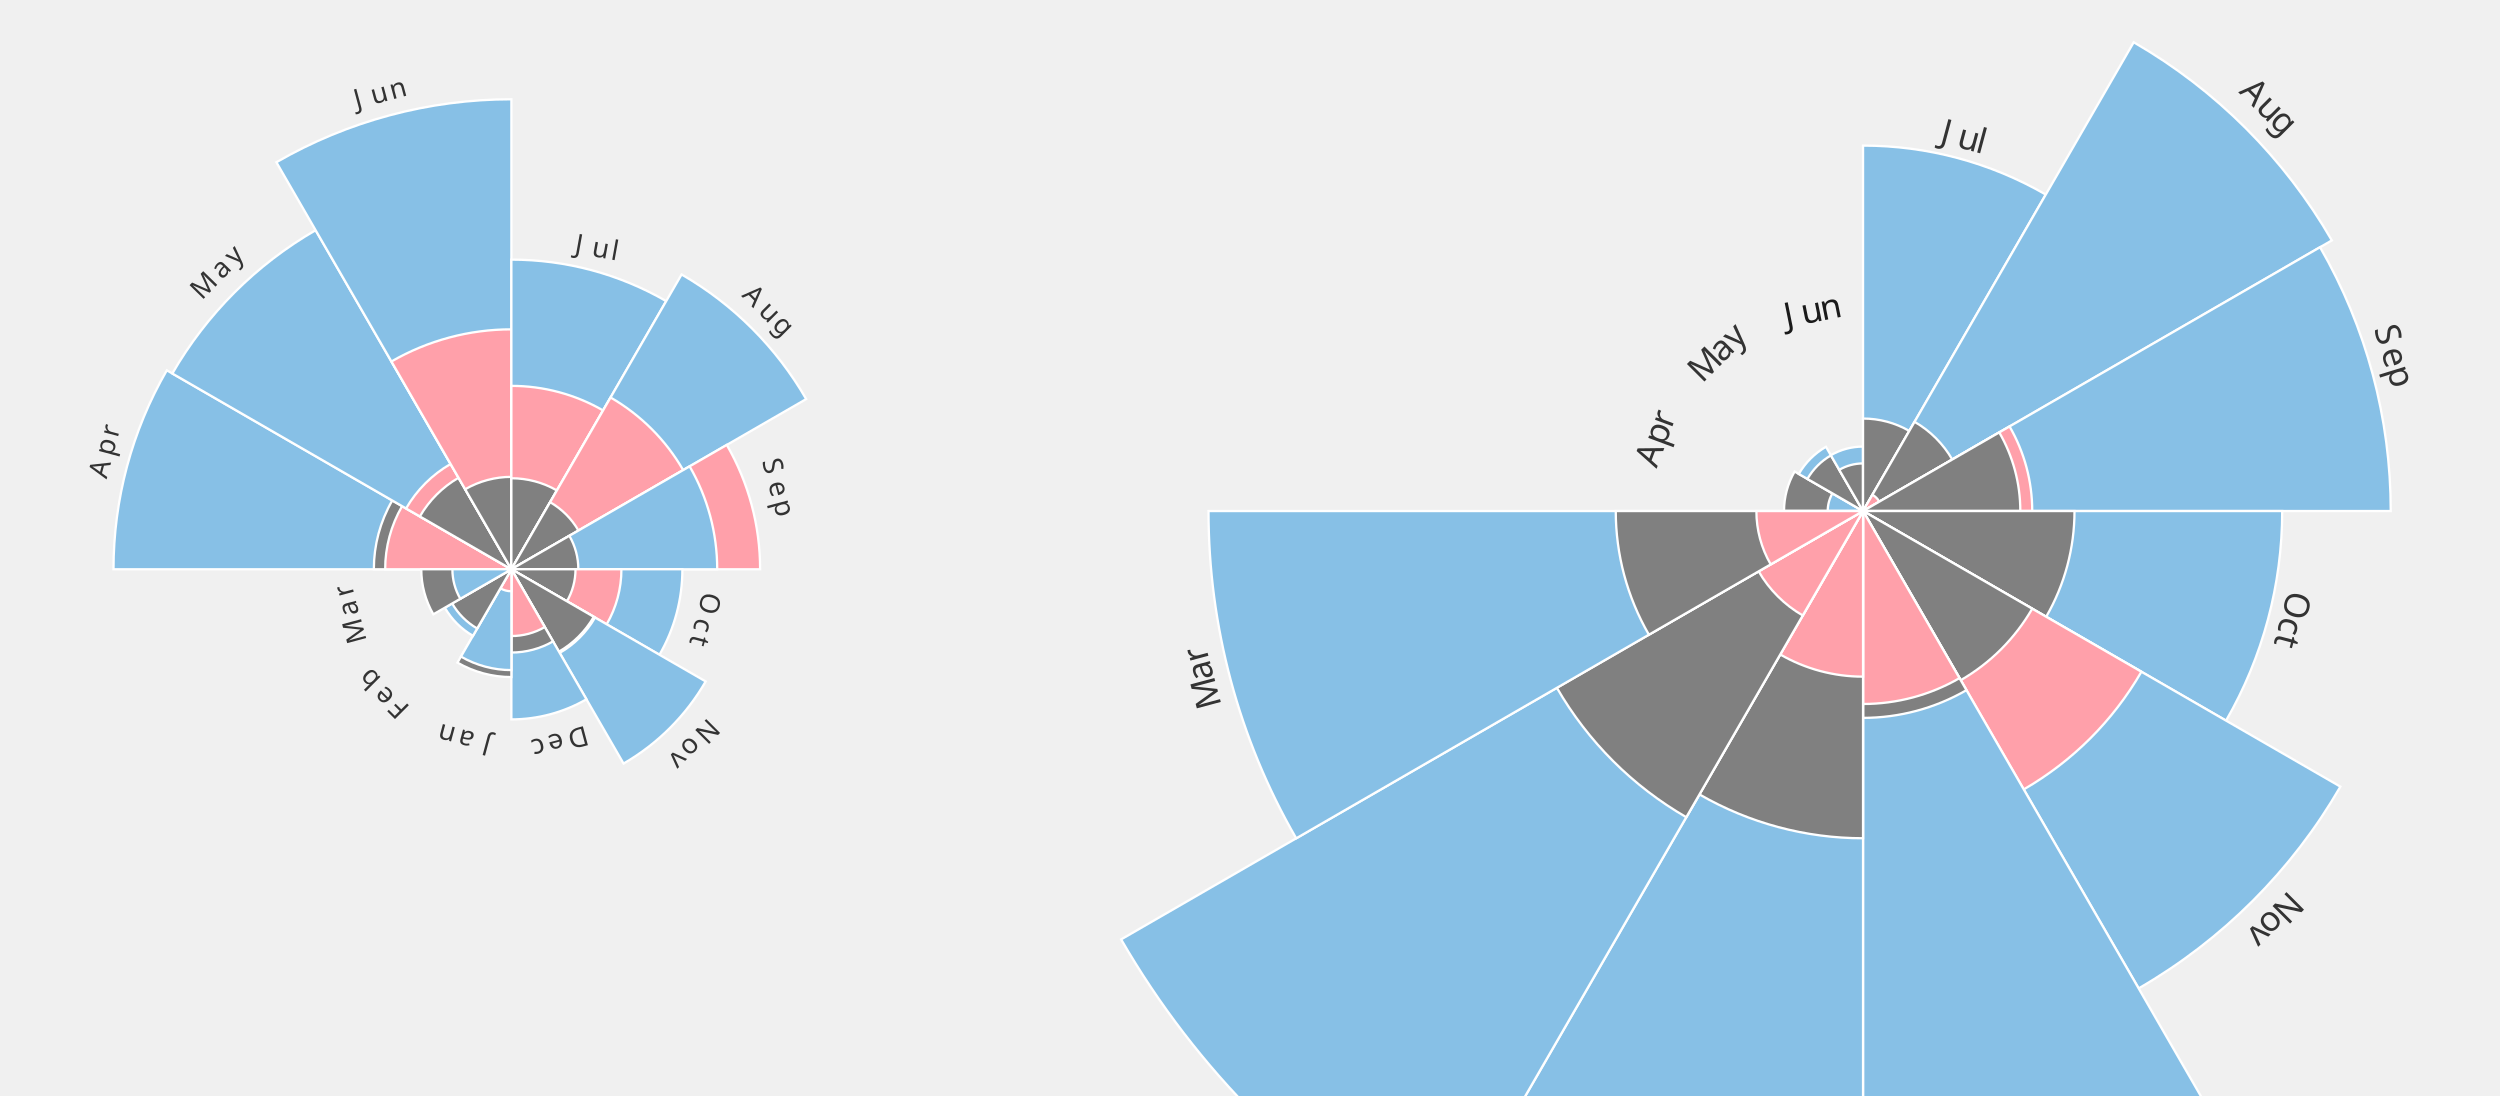
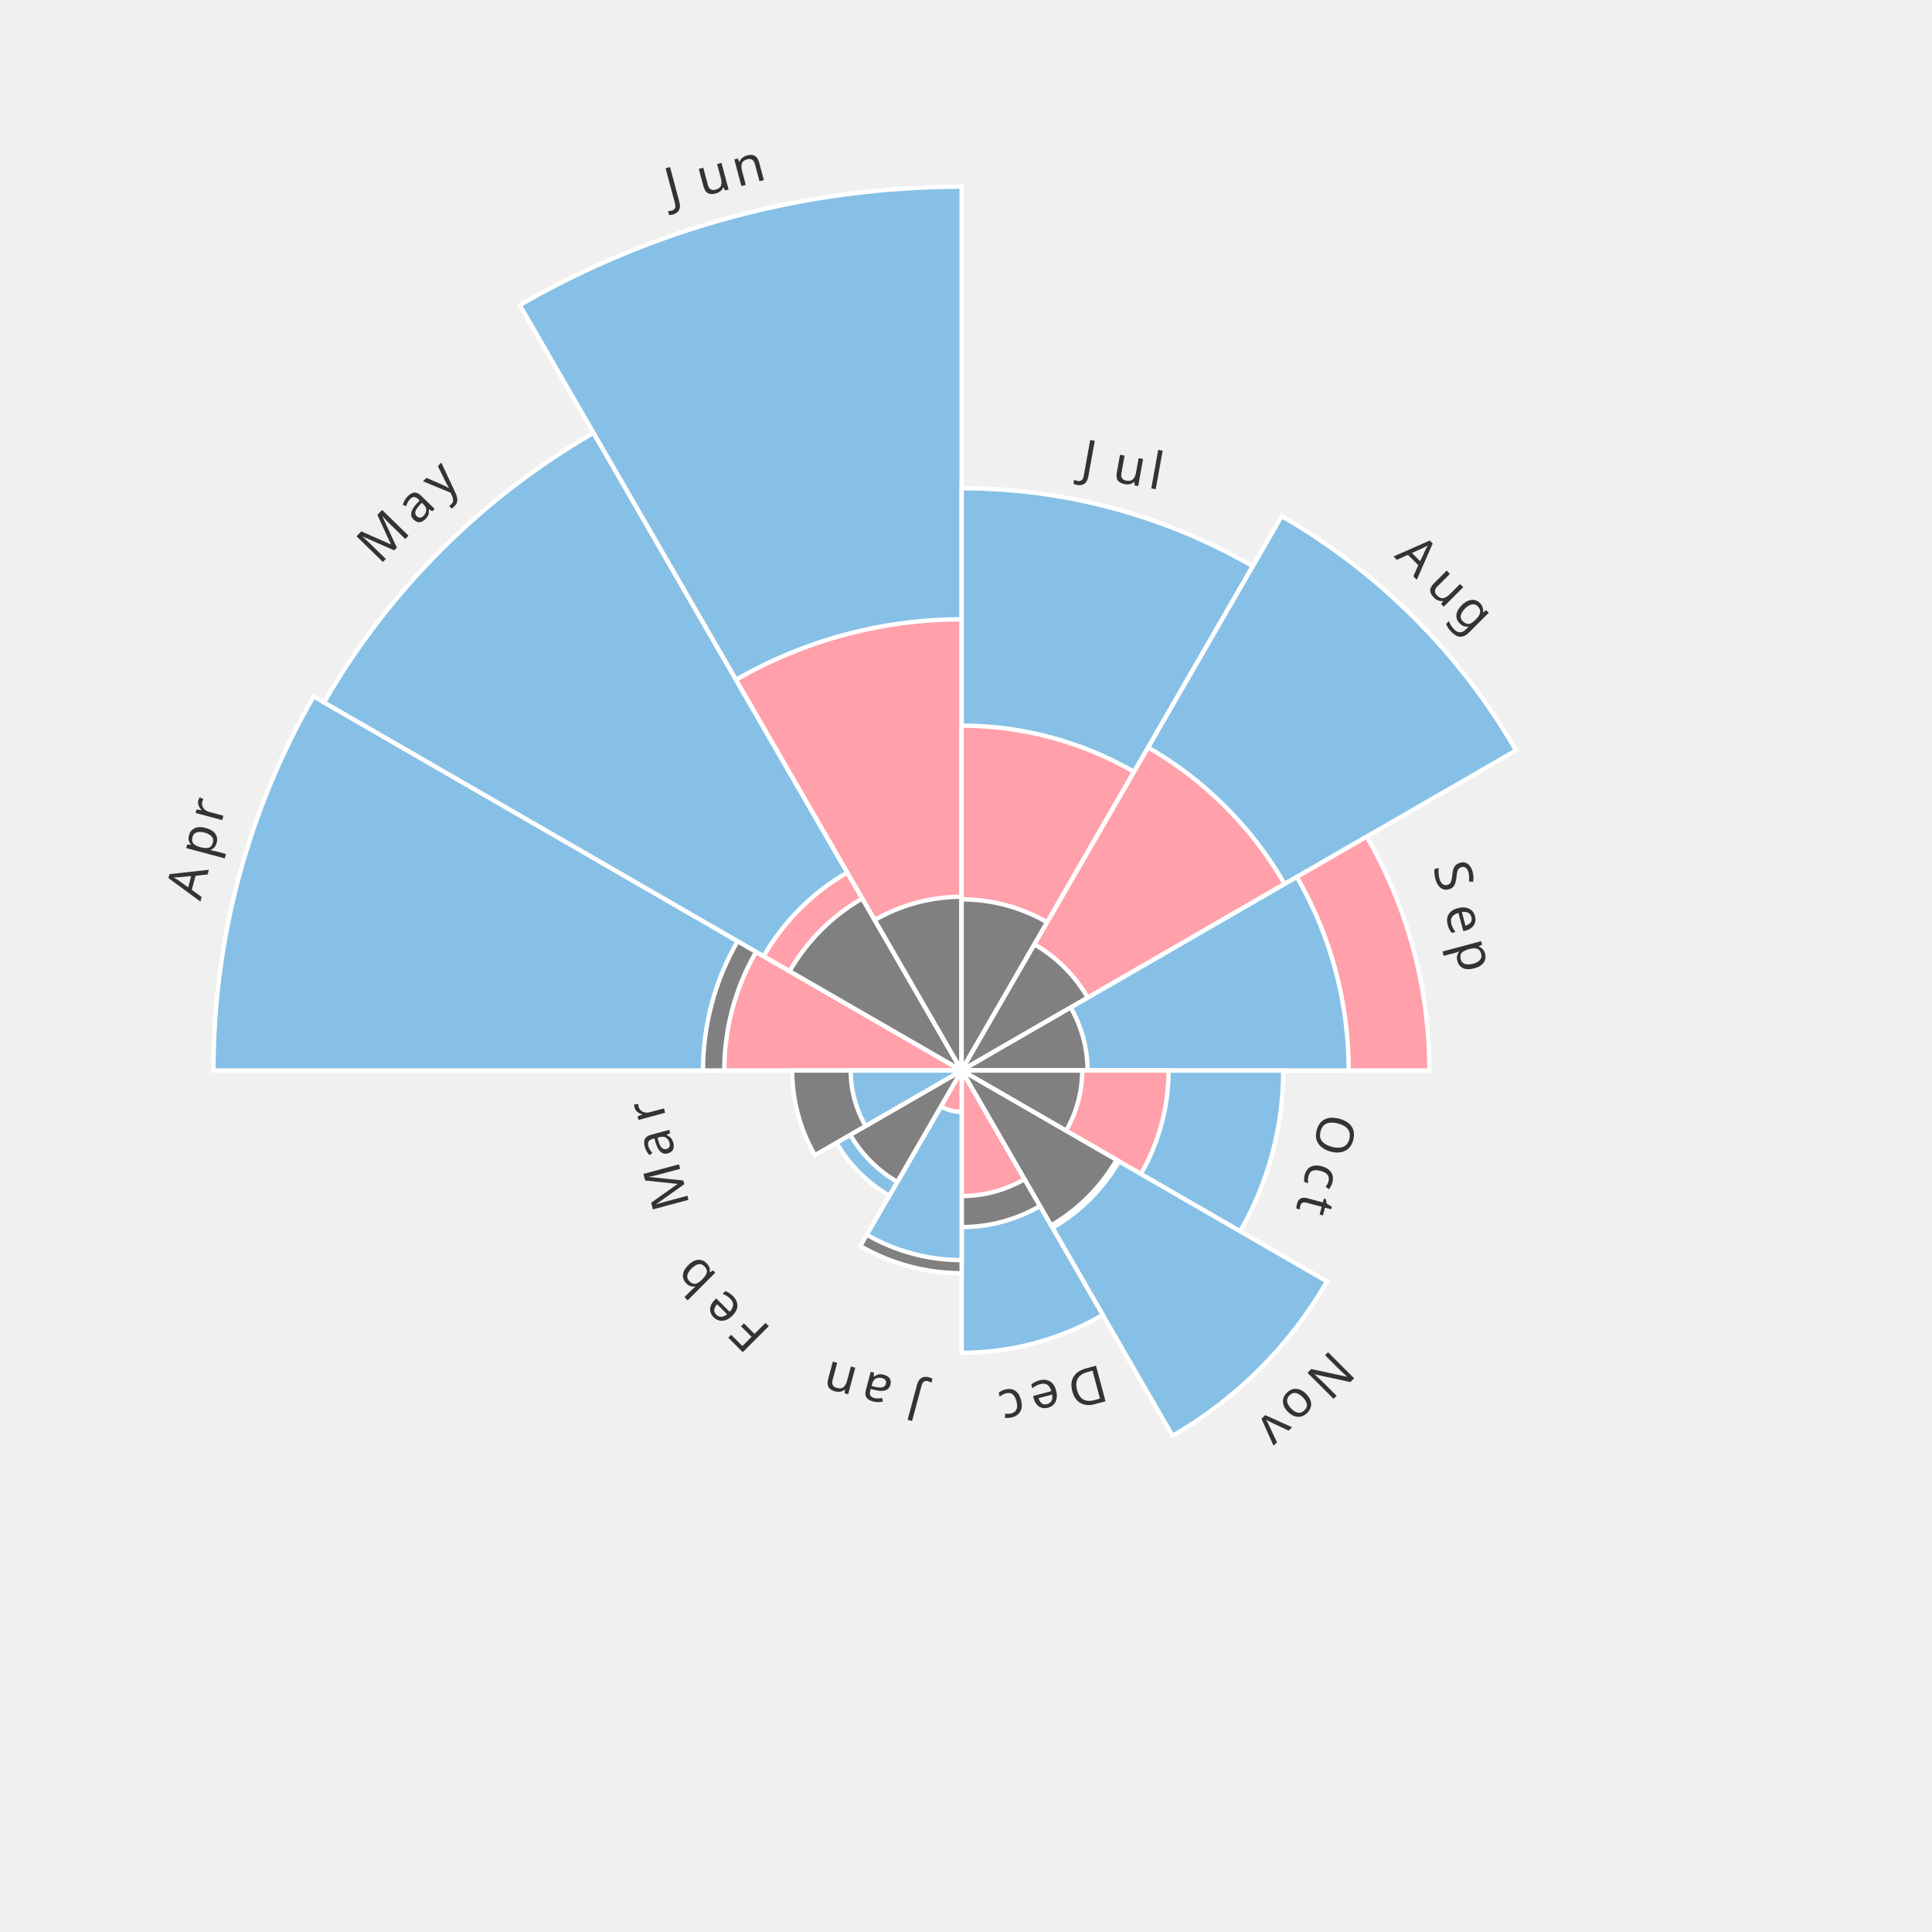
- <svg xmlns="http://www.w3.org/2000/svg" version="1.1" x="0px" y="0px" width="730px" height="320px" viewBox="0 0 730 320" enable-background="new 0 0 730 320" xml:space="preserve">
-   <g id="Layer_1">
- </g>
+ <svg xmlns="http://www.w3.org/2000/svg" version="1.1" x="0px" y="0px" width="300px" height="300px" xml:space="preserve">
  <g id="Layer_2">
    <path fill-rule="evenodd" clip-rule="evenodd" fill="#87C0E6" d="M33.142,166.227c0-20.395,5.368-40.429,15.565-58.091   l100.616,58.091H33.142z" />
    <path fill="none" stroke="#FFFFFF" stroke-width="0.674" d="M33.142,166.227c0-20.395,5.368-40.429,15.565-58.091l100.616,58.091   H33.142z" />
    <path fill-rule="evenodd" clip-rule="evenodd" fill="#808080" d="M109.161,166.227c0-7.051,1.856-13.976,5.381-20.082   l34.781,20.082H109.161z" />
    <path fill="none" stroke="#FFFFFF" stroke-width="0.674" d="M109.161,166.227c0-7.05,1.856-13.976,5.381-20.082l34.781,20.082   H109.161z" />
    <path fill-rule="evenodd" clip-rule="evenodd" fill="#FFA0AA" d="M112.468,166.227c0-6.471,1.702-12.826,4.938-18.428   l31.917,18.428H112.468z" />
    <path fill="none" stroke="#FFFFFF" stroke-width="0.674" d="M112.468,166.227c0-6.471,1.702-12.826,4.938-18.428l31.917,18.428   H112.468z" />
    <text transform="matrix(0.2588 -0.9659 0.9659 0.2588 31.1191 139.9932)" fill="#333333" font-family="'Helvetica-Light'" font-size="8">A</text>
    <text transform="matrix(0.2588 -0.9659 0.9659 0.2588 32.8701 133.4585)" fill="#333333" font-family="'Helvetica-Light'" font-size="8">p</text>
    <text transform="matrix(0.2588 -0.9659 0.9659 0.2588 34.3301 128.0107)" fill="#333333" font-family="'Helvetica-Light'" font-size="8">r</text>
    <path fill-rule="evenodd" clip-rule="evenodd" fill="#87C0E6" d="M50.316,109.064C60.35,91.685,74.781,77.253,92.161,67.218   l57.162,99.008L50.316,109.064z" />
    <path fill="none" stroke="#FFFFFF" stroke-width="0.674" d="M50.316,109.064C60.35,91.685,74.781,77.253,92.161,67.218   l57.162,99.008L50.316,109.064z" />
    <path fill-rule="evenodd" clip-rule="evenodd" fill="#FFA0AA" d="M118.574,148.473c3.117-5.397,7.598-9.88,12.996-12.996   l17.753,30.75L118.574,148.473z" />
    <path fill="none" stroke="#FFFFFF" stroke-width="0.674" d="M118.574,148.473c3.117-5.397,7.598-9.88,12.996-12.996l17.753,30.75   L118.574,148.473z" />
    <path fill-rule="evenodd" clip-rule="evenodd" fill="#808080" d="M122.603,150.799c2.708-4.69,6.603-8.585,11.293-11.292   l15.427,26.72L122.603,150.799z" />
    <path fill="none" stroke="#FFFFFF" stroke-width="0.674" d="M122.603,150.8c2.708-4.691,6.603-8.586,11.293-11.293l15.427,26.72   L122.603,150.8z" />
    <text transform="matrix(0.6982 -0.7159 0.7159 0.6982 58.9067 87.8223)" fill="#333333" font-family="'Helvetica-Light'" font-size="8">M</text>
    <text transform="matrix(0.6982 -0.7159 0.7159 0.6982 64.8057 81.7744)" fill="#333333" font-family="'Helvetica-Light'" font-size="8">a</text>
    <text transform="matrix(0.6982 -0.7159 0.7159 0.6982 68.7441 77.7363)" fill="#333333" font-family="'Helvetica-Light'" font-size="8">y</text>
    <path fill-rule="evenodd" clip-rule="evenodd" fill="#87C0E6" d="M80.704,47.375c20.863-12.045,44.529-18.386,68.62-18.386v137.238   L80.704,47.375z" />
    <path fill="none" stroke="#FFFFFF" stroke-width="0.674" d="M80.704,47.375c20.863-12.044,44.529-18.386,68.62-18.386v137.238   L80.704,47.375z" />
    <path fill-rule="evenodd" clip-rule="evenodd" fill="#FFA0AA" d="M114.294,105.553c10.65-6.148,22.731-9.385,35.029-9.385v70.059   L114.294,105.553z" />
    <path fill="none" stroke="#FFFFFF" stroke-width="0.674" d="M114.294,105.554c10.65-6.149,22.731-9.386,35.029-9.386v70.059   L114.294,105.554z" />
    <path fill-rule="evenodd" clip-rule="evenodd" fill="#808080" d="M135.833,142.859c4.102-2.368,8.754-3.614,13.491-3.614v26.981   L135.833,142.859z" />
    <path fill="none" stroke="#FFFFFF" stroke-width="0.674" d="M135.833,142.859c4.102-2.368,8.754-3.614,13.491-3.614v26.981   L135.833,142.859z" />
    <text transform="matrix(0.9659 -0.2588 0.2588 0.9659 104.1187 31.8418)" fill="#333333" font-family="'Helvetica-Light'" font-size="8">J</text>
    <text transform="matrix(0.9659 -0.2588 0.2588 0.9659 109.0161 30.5298)" fill="#333333" font-family="'Helvetica-Light'" font-size="8">u</text>
    <text transform="matrix(0.9659 -0.2588 0.2588 0.9659 114.4639 29.0703)" fill="#333333" font-family="'Helvetica-Light'" font-size="8">n</text>
    <path fill-rule="evenodd" clip-rule="evenodd" fill="#87C0E6" d="M149.323,75.811c15.871,0,31.463,4.178,45.208,12.113   l-45.208,78.303V75.811z" />
    <path fill="none" stroke="#FFFFFF" stroke-width="0.674" d="M149.323,75.811c15.871,0,31.463,4.178,45.208,12.113l-45.208,78.303   V75.811z" />
    <path fill-rule="evenodd" clip-rule="evenodd" fill="#FFA0AA" d="M149.323,112.675c9.4,0,18.634,2.475,26.775,7.174l-26.775,46.377   V112.675z" />
    <path fill="none" stroke="#FFFFFF" stroke-width="0.674" d="M149.323,112.675c9.4,0,18.634,2.475,26.775,7.174l-26.775,46.377   V112.675z" />
    <path fill-rule="evenodd" clip-rule="evenodd" fill="#808080" d="M149.323,139.651c4.665,0,9.247,1.228,13.288,3.56l-13.288,23.015   V139.651z" />
    <path fill="none" stroke="#FFFFFF" stroke-width="0.674" d="M149.323,139.651c4.665,0,9.247,1.229,13.288,3.561l-13.288,23.015   V139.651z" />
    <text transform="matrix(0.9842 0.1773 -0.1773 0.9842 167.5498 73.8213)" fill="#333333" font-family="'Helvetica-Light'" font-size="8">J</text>
    <text transform="matrix(0.9842 0.1773 -0.1773 0.9842 172.54 74.7207)" fill="#333333" font-family="'Helvetica-Light'" font-size="8">u</text>
    <text transform="matrix(0.9842 0.1773 -0.1773 0.9842 178.0908 75.7207)" fill="#333333" font-family="'Helvetica-Light'" font-size="8">l</text>
    <path fill-rule="evenodd" clip-rule="evenodd" fill="#87C0E6" d="M199.023,80.142c15.11,8.725,27.66,21.273,36.384,36.384   l-86.084,49.701L199.023,80.142z" />
    <path fill="none" stroke="#FFFFFF" stroke-width="0.674" d="M199.023,80.142c15.11,8.725,27.66,21.273,36.384,36.384   l-86.084,49.701L199.023,80.142z" />
    <path fill-rule="evenodd" clip-rule="evenodd" fill="#FFA0AA" d="M178.284,116.064c8.805,5.083,16.118,12.396,21.201,21.201   l-50.162,28.961L178.284,116.064z" />
    <path fill="none" stroke="#FFFFFF" stroke-width="0.674" d="M178.284,116.064c8.805,5.083,16.118,12.396,21.201,21.201   l-50.162,28.961L178.284,116.064z" />
    <path fill-rule="evenodd" clip-rule="evenodd" fill="#808080" d="M160.631,146.641c3.438,1.985,6.292,4.84,8.277,8.278   l-19.585,11.308L160.631,146.641z" />
    <path fill="none" stroke="#FFFFFF" stroke-width="0.674" d="M160.631,146.641c3.438,1.985,6.292,4.84,8.277,8.278l-19.585,11.308   L160.631,146.641z" />
    <text transform="matrix(0.7071 0.7071 -0.7071 0.7071 216.3833 86.4087)" fill="#333333" font-family="'Helvetica-Light'" font-size="8">A</text>
    <text transform="matrix(0.7071 0.7071 -0.7071 0.7071 221.166 91.1914)" fill="#333333" font-family="'Helvetica-Light'" font-size="8">u</text>
    <text transform="matrix(0.7071 0.7071 -0.7071 0.7071 225.1543 95.1797)" fill="#333333" font-family="'Helvetica-Light'" font-size="8">g</text>
    <path fill-rule="evenodd" clip-rule="evenodd" fill="#FFA0AA" d="M212.222,129.911c6.375,11.041,9.731,23.566,9.731,36.316h-72.63   L212.222,129.911z" />
    <path fill="none" stroke="#FFFFFF" stroke-width="0.674" d="M212.222,129.911c6.375,11.042,9.731,23.566,9.731,36.316h-72.63   L212.222,129.911z" />
    <path fill-rule="evenodd" clip-rule="evenodd" fill="#87C0E6" d="M201.373,136.175c5.275,9.137,8.054,19.501,8.054,30.052h-60.104   L201.373,136.175z" />
    <path fill="none" stroke="#FFFFFF" stroke-width="0.674" d="M201.373,136.175c5.275,9.137,8.054,19.501,8.054,30.052h-60.104   L201.373,136.175z" />
    <path fill-rule="evenodd" clip-rule="evenodd" fill="#808080" d="M166.255,156.451c1.715,2.972,2.619,6.343,2.619,9.776h-19.551   L166.255,156.451z" />
    <path fill="none" stroke="#FFFFFF" stroke-width="0.674" d="M166.255,156.451c1.715,2.972,2.619,6.343,2.619,9.776h-19.551   L166.255,156.451z" />
    <text transform="matrix(0.2588 0.9659 -0.9659 0.2588 222.4619 134.6074)" fill="#333333" font-family="'Helvetica-Light'" font-size="8">S</text>
    <text transform="matrix(0.2588 0.9659 -0.9659 0.2588 224.2129 141.1436)" fill="#333333" font-family="'Helvetica-Light'" font-size="8">e</text>
    <text transform="matrix(0.2588 0.9659 -0.9659 0.2588 225.6724 146.5908)" fill="#333333" font-family="'Helvetica-Light'" font-size="8">p</text>
    <path fill-rule="evenodd" clip-rule="evenodd" fill="#87C0E6" d="M199.258,166.227c0,8.766-2.307,17.376-6.69,24.967   l-43.244-24.967H199.258z" />
    <path fill="none" stroke="#FFFFFF" stroke-width="0.674" d="M199.258,166.227c0,8.766-2.307,17.376-6.69,24.967l-43.244-24.967   H199.258z" />
    <path fill-rule="evenodd" clip-rule="evenodd" fill="#FFA0AA" d="M181.455,166.227c0,5.64-1.485,11.181-4.305,16.065   l-27.827-16.065H181.455z" />
    <path fill="none" stroke="#FFFFFF" stroke-width="0.674" d="M181.455,166.227c0,5.64-1.485,11.181-4.305,16.065l-27.827-16.065   H181.455z" />
    <path fill-rule="evenodd" clip-rule="evenodd" fill="#808080" d="M168.048,166.227c0,3.287-0.865,6.516-2.509,9.362l-16.216-9.362   H168.048z" />
    <path fill="none" stroke="#FFFFFF" stroke-width="0.674" d="M168.048,166.227c0,3.287-0.865,6.516-2.509,9.362l-16.216-9.362   H168.048z" />
    <text transform="matrix(-0.2588 0.9659 -0.9659 -0.2588 205.3389 172.5098)" fill="#333333" font-family="'Helvetica-Light'" font-size="8">O</text>
    <text transform="matrix(-0.2588 0.9659 -0.9659 -0.2588 203.2969 180.1289)" fill="#333333" font-family="'Helvetica-Light'" font-size="8">c</text>
    <text transform="matrix(-0.2588 0.9659 -0.9659 -0.2588 201.9844 185.0273)" fill="#333333" font-family="'Helvetica-Light'" font-size="8">t</text>
    <path fill-rule="evenodd" clip-rule="evenodd" fill="#87C0E6" d="M206.057,198.982c-5.749,9.959-14.02,18.229-23.979,23.979   l-32.755-56.734L206.057,198.982z" />
    <path fill="none" stroke="#FFFFFF" stroke-width="0.674" d="M206.057,198.982c-5.749,9.959-14.02,18.229-23.979,23.979   l-32.755-56.734L206.057,198.982z" />
    <path fill-rule="evenodd" clip-rule="evenodd" fill="#FFA0AA" d="M173.751,180.33c-2.476,4.288-6.037,7.849-10.325,10.325   l-14.103-24.429L173.751,180.33z" />
    <path fill="none" stroke="#FFFFFF" stroke-width="0.674" d="M173.751,180.33c-2.476,4.288-6.037,7.849-10.325,10.325   l-14.103-24.429L173.751,180.33z" />
    <path fill-rule="evenodd" clip-rule="evenodd" fill="#808080" d="M173.378,180.114c-2.438,4.223-5.943,7.729-10.167,10.167   l-13.888-24.055L173.378,180.114z" />
    <path fill="none" stroke="#FFFFFF" stroke-width="0.674" d="M173.378,180.114c-2.438,4.223-5.943,7.729-10.167,10.167   l-13.888-24.055L173.378,180.114z" />
    <text transform="matrix(-0.7071 0.7071 -0.7071 -0.7071 206.7725 209.4248)" fill="#333333" font-family="'Helvetica-Light'" font-size="8">N</text>
    <text transform="matrix(-0.7071 0.7071 -0.7071 -0.7071 201.5938 214.6035)" fill="#333333" font-family="'Helvetica-Light'" font-size="8">o</text>
    <text transform="matrix(-0.7071 0.7071 -0.7071 -0.7071 197.6055 218.5918)" fill="#333333" font-family="'Helvetica-Light'" font-size="8">v</text>
    <path fill-rule="evenodd" clip-rule="evenodd" fill="#87C0E6" d="M171.242,204.19c-6.665,3.848-14.224,5.873-21.919,5.873v-43.837   L171.242,204.19z" />
    <path fill="none" stroke="#FFFFFF" stroke-width="0.674" d="M171.242,204.19c-6.665,3.848-14.224,5.873-21.919,5.873v-43.837   L171.242,204.19z" />
    <path fill-rule="evenodd" clip-rule="evenodd" fill="#808080" d="M161.481,187.285c-3.696,2.134-7.891,3.258-12.158,3.258v-24.316   L161.481,187.285z" />
    <path fill="none" stroke="#FFFFFF" stroke-width="0.674" d="M161.481,187.285c-3.696,2.134-7.891,3.258-12.158,3.258v-24.316   L161.481,187.285z" />
    <path fill-rule="evenodd" clip-rule="evenodd" fill="#FFA0AA" d="M159.071,183.111c-2.963,1.711-6.326,2.612-9.748,2.612v-19.497   L159.071,183.111z" />
    <path fill="none" stroke="#FFFFFF" stroke-width="0.674" d="M159.071,183.111c-2.963,1.711-6.326,2.612-9.748,2.612v-19.497   L159.071,183.111z" />
    <text transform="matrix(-0.9659 0.2588 -0.2588 -0.9659 170.9385 211.8652)" fill="#333333" font-family="'Helvetica-Light'" font-size="8">D</text>
    <text transform="matrix(-0.9659 0.2588 -0.2588 -0.9659 163.8633 213.7607)" fill="#333333" font-family="'Helvetica-Light'" font-size="8">e</text>
    <text transform="matrix(-0.9659 0.2588 -0.2588 -0.9659 158.415 215.2207)" fill="#333333" font-family="'Helvetica-Light'" font-size="8">c</text>
    <path fill-rule="evenodd" clip-rule="evenodd" fill="#808080" d="M149.323,197.704c-5.525,0-10.954-1.455-15.74-4.217l15.74-27.261   V197.704z" />
    <path fill="none" stroke="#FFFFFF" stroke-width="0.674" d="M149.323,197.704c-5.525,0-10.954-1.455-15.74-4.217l15.74-27.261   V197.704z" />
    <path fill-rule="evenodd" clip-rule="evenodd" fill="#87C0E6" d="M149.323,195.671c-5.169,0-10.246-1.361-14.723-3.944l14.723-25.5   V195.671z" />
    <path fill="none" stroke="#FFFFFF" stroke-width="0.674" d="M149.323,195.671c-5.169,0-10.246-1.361-14.723-3.944l14.723-25.5   V195.671z" />
    <path fill-rule="evenodd" clip-rule="evenodd" fill="#FFA0AA" d="M149.323,172.651c-1.128,0-2.236-0.297-3.212-0.86l3.212-5.564   V172.651z" />
    <path fill="none" stroke="#FFFFFF" stroke-width="0.674" d="M149.323,172.651c-1.128,0-2.236-0.297-3.212-0.86l3.212-5.564   V172.651z" />
    <text transform="matrix(-0.9659 -0.2588 0.2588 -0.9659 143.8184 215.3164)" fill="#333333" font-family="'Helvetica-Light'" font-size="8">J</text>
    <text transform="matrix(-0.9659 -0.2588 0.2588 -0.9659 138.9209 214.0049)" fill="#333333" font-family="'Helvetica-Light'" font-size="8">a</text>
    <text transform="matrix(-0.9659 -0.2588 0.2588 -0.9659 133.4717 212.5449)" fill="#333333" font-family="'Helvetica-Light'" font-size="8">n</text>
    <path fill-rule="evenodd" clip-rule="evenodd" fill="#87C0E6" d="M138.101,185.663c-3.411-1.97-6.244-4.803-8.214-8.216   l19.437-11.221L138.101,185.663z" />
    <path fill="none" stroke="#FFFFFF" stroke-width="0.674" d="M138.101,185.663c-3.411-1.97-6.244-4.803-8.214-8.216l19.437-11.221   L138.101,185.663z" />
    <path fill-rule="evenodd" clip-rule="evenodd" fill="#808080" d="M139.338,183.521c-3.035-1.753-5.557-4.274-7.309-7.31   l17.294-9.984L139.338,183.521z" />
    <path fill="none" stroke="#FFFFFF" stroke-width="0.674" d="M139.338,183.521c-3.035-1.753-5.557-4.274-7.309-7.31l17.294-9.984   L139.338,183.521z" />
    <text transform="matrix(-0.7071 -0.7071 0.7071 -0.7071 119.9292 206.4756)" fill="#333333" font-family="'Helvetica-Light'" font-size="8">F</text>
    <text transform="matrix(-0.7071 -0.7071 0.7071 -0.7071 115.5503 203.0967)" fill="#333333" font-family="'Helvetica-Light'" font-size="8">e</text>
    <text transform="matrix(-0.7071 -0.7071 0.7071 -0.7071 111.5605 198.1064)" fill="#333333" font-family="'Helvetica-Light'" font-size="8">b</text>
    <path fill-rule="evenodd" clip-rule="evenodd" fill="#808080" d="M126.537,179.382c-2.31-4-3.525-8.538-3.525-13.155h26.312   L126.537,179.382z" />
    <path fill="none" stroke="#FFFFFF" stroke-width="0.674" d="M126.537,179.383c-2.31-4.001-3.525-8.539-3.525-13.156h26.312   L126.537,179.383z" />
    <path fill-rule="evenodd" clip-rule="evenodd" fill="#87C0E6" d="M134.405,174.839c-1.511-2.618-2.308-5.589-2.308-8.612h17.226   L134.405,174.839z" />
    <path fill="none" stroke="#FFFFFF" stroke-width="0.674" d="M134.405,174.839c-1.511-2.618-2.308-5.589-2.308-8.612h17.226   L134.405,174.839z" />
    <text transform="matrix(-0.2588 -0.9659 0.9659 -0.2588 107.1084 187.0654)" fill="#333333" font-family="'Helvetica-Light'" font-size="8">M</text>
    <text transform="matrix(-0.2588 -0.9659 0.9659 -0.2588 104.9229 179.1562)" fill="#333333" font-family="'Helvetica-Light'" font-size="8">a</text>
    <text transform="matrix(-0.2588 -0.9659 0.9659 -0.2588 103.4619 173.4561)" fill="#333333" font-family="'Helvetica-Light'" font-size="8">r</text>
-     <path fill-rule="evenodd" clip-rule="evenodd" fill="#808080" d="M520.935,149.226c0-4.05,1.067-8.029,3.092-11.537l19.982,11.537   H520.935z" />
-     <path fill="none" stroke="#FFFFFF" stroke-width="0.674" d="M520.935,149.226c0-4.05,1.067-8.029,3.092-11.537l19.982,11.537   H520.935z" />
-     <path fill-rule="evenodd" clip-rule="evenodd" fill="#87C0E6" d="M533.69,149.226c0-1.812,0.477-3.591,1.383-5.16l8.936,5.16   H533.69z" />
-     <path fill="none" stroke="#FFFFFF" stroke-width="0.674" d="M533.69,149.226c0-1.812,0.477-3.591,1.383-5.16l8.936,5.16H533.69z" />
-     <text transform="matrix(0.3496 -0.9369 0.9369 0.3496 483.7188 136.8936)" fill="#333333" font-family="'Helvetica-Light'" font-size="10.142">A</text>
-     <text transform="matrix(0.3496 -0.9369 0.9369 0.3496 486.084 130.5547)" fill="#333333" font-family="'Helvetica-Light'" font-size="10.142">p</text>
-     <text transform="matrix(0.3496 -0.9369 0.9369 0.3496 488.0557 125.2705)" fill="#333333" font-family="'Helvetica-Light'" font-size="10.142">r</text>
-     <path fill-rule="evenodd" clip-rule="evenodd" fill="#87C0E6" d="M525.247,138.394c1.9-3.294,4.637-6.029,7.931-7.93l10.831,18.762   L525.247,138.394z" />
-     <path fill="none" stroke="#FFFFFF" stroke-width="0.674" d="M525.247,138.394c1.9-3.294,4.637-6.028,7.931-7.93l10.831,18.762   L525.247,138.394z" />
-     <path fill-rule="evenodd" clip-rule="evenodd" fill="#808080" d="M527.761,139.845c1.647-2.852,4.015-5.22,6.866-6.867   l9.382,16.249L527.761,139.845z" />
-     <path fill="none" stroke="#FFFFFF" stroke-width="0.674" d="M527.761,139.845c1.647-2.852,4.015-5.22,6.866-6.867l9.382,16.249   L527.761,139.845z" />
-     <text transform="matrix(0.7071 -0.7071 0.7071 0.7071 496.9971 112.0962)" fill="#333333" font-family="'Helvetica-Light'" font-size="10.142">M</text>
-     <text transform="matrix(0.7071 -0.7071 0.7071 0.7071 502.9707 106.1221)" fill="#333333" font-family="'Helvetica-Light'" font-size="10.142">a</text>
-     <text transform="matrix(0.7071 -0.7071 0.7071 0.7071 506.96 102.1333)" fill="#333333" font-family="'Helvetica-Light'" font-size="10.142">y</text>
-     <path fill-rule="evenodd" clip-rule="evenodd" fill="#87C0E6" d="M534.598,132.924c2.862-1.652,6.107-2.522,9.411-2.522v18.824   L534.598,132.924z" />
-     <path fill="none" stroke="#FFFFFF" stroke-width="0.674" d="M534.598,132.924c2.862-1.652,6.107-2.521,9.411-2.521v18.823   L534.598,132.924z" />
-     <path fill-rule="evenodd" clip-rule="evenodd" fill="#808080" d="M537.059,137.186c2.113-1.22,4.51-1.862,6.95-1.862v13.902   L537.059,137.186z" />
-     <path fill="none" stroke="#FFFFFF" stroke-width="0.674" d="M537.059,137.187c2.113-1.221,4.51-1.863,6.95-1.863v13.902   L537.059,137.187z" />
-     <text transform="matrix(0.9804 -0.1969 0.1969 0.9804 521.6367 95.7231)" fill="#1A1A1A" font-family="'Helvetica-Light'" font-size="10.142">J</text>
-     <text transform="matrix(0.9804 -0.1969 0.1969 0.9804 526.6084 94.7241)" fill="#1A1A1A" font-family="'Helvetica-Light'" font-size="10.142">u</text>
-     <text transform="matrix(0.9804 -0.1969 0.1969 0.9804 532.1387 93.6138)" fill="#1A1A1A" font-family="'Helvetica-Light'" font-size="10.142">n</text>
-     <path fill-rule="evenodd" clip-rule="evenodd" fill="#87C0E6" d="M544.009,42.513c18.732,0,37.134,4.931,53.356,14.297   l-53.356,92.416V42.513z" />
-     <path fill="none" stroke="#FFFFFF" stroke-width="0.674" d="M544.009,42.513c18.732,0,37.134,4.931,53.356,14.297l-53.356,92.416   V42.513z" />
-     <path fill-rule="evenodd" clip-rule="evenodd" fill="#808080" d="M544.009,122.216c4.741,0,9.4,1.248,13.506,3.619l-13.506,23.392   V122.216z" />
-     <path fill="none" stroke="#FFFFFF" stroke-width="0.674" d="M544.009,122.216c4.741,0,9.4,1.248,13.506,3.619l-13.506,23.392   V122.216z" />
-     <text transform="matrix(0.9659 0.2588 -0.2588 0.9659 566.1523 41.5342)" fill="#333333" font-family="'Helvetica-Light'" font-size="10.142">J</text>
-     <text transform="matrix(0.9659 0.2588 -0.2588 0.9659 571.0518 42.8472)" fill="#333333" font-family="'Helvetica-Light'" font-size="10.142">u</text>
-     <text transform="matrix(0.9659 0.2588 -0.2588 0.9659 576.5 44.3066)" fill="#333333" font-family="'Helvetica-Light'" font-size="10.142">l</text>
-     <path fill-rule="evenodd" clip-rule="evenodd" fill="#87C0E6" d="M623.041,12.338c24.03,13.873,43.983,33.827,57.856,57.855   l-136.889,79.033L623.041,12.338z" />
-     <path fill="none" stroke="#FFFFFF" stroke-width="0.674" d="M623.041,12.338c24.03,13.873,43.983,33.827,57.856,57.855   l-136.889,79.033L623.041,12.338z" />
-     <path fill-rule="evenodd" clip-rule="evenodd" fill="#808080" d="M559.054,123.17c4.572,2.641,8.372,6.439,11.012,11.013   l-26.057,15.043L559.054,123.17z" />
-     <path fill="none" stroke="#FFFFFF" stroke-width="0.674" d="M559.054,123.17c4.572,2.641,8.372,6.439,11.012,11.013   l-26.057,15.043L559.054,123.17z" />
-     <path fill-rule="evenodd" clip-rule="evenodd" fill="#FFA0AA" d="M546.755,144.469c0.836,0.482,1.529,1.176,2.011,2.01   l-4.757,2.747L546.755,144.469z" />
-     <path fill="none" stroke="#FFFFFF" stroke-width="0.674" d="M546.756,144.469c0.835,0.482,1.528,1.176,2.01,2.01l-4.757,2.747   L546.756,144.469z" />
-     <text transform="matrix(0.7071 0.7071 -0.7071 0.7071 653.5498 26.9282)" fill="#333333" font-family="'Helvetica-Light'" font-size="10.142">A</text>
-     <text transform="matrix(0.7071 0.7071 -0.7071 0.7071 658.332 31.7104)" fill="#333333" font-family="'Helvetica-Light'" font-size="10.142">u</text>
-     <text transform="matrix(0.7071 0.7071 -0.7071 0.7071 662.3203 35.6987)" fill="#333333" font-family="'Helvetica-Light'" font-size="10.142">g</text>
-     <path fill-rule="evenodd" clip-rule="evenodd" fill="#87C0E6" d="M677.453,72.183c13.524,23.424,20.645,49.996,20.645,77.043   H544.009L677.453,72.183z" />
-     <path fill="none" stroke="#FFFFFF" stroke-width="0.674" d="M677.453,72.183c13.524,23.424,20.645,49.996,20.645,77.043H544.009   L677.453,72.183z" />
-     <path fill-rule="evenodd" clip-rule="evenodd" fill="#FFA0AA" d="M586.793,124.525c4.336,7.51,6.619,16.029,6.619,24.701h-49.403   L586.793,124.525z" />
-     <path fill="none" stroke="#FFFFFF" stroke-width="0.674" d="M586.793,124.525c4.336,7.511,6.619,16.029,6.619,24.701h-49.403   L586.793,124.525z" />
-     <path fill-rule="evenodd" clip-rule="evenodd" fill="#808080" d="M583.782,126.264c4.029,6.981,6.152,14.901,6.152,22.962h-45.926   L583.782,126.264z" />
-     <path fill="none" stroke="#FFFFFF" stroke-width="0.674" d="M583.782,126.264c4.029,6.981,6.152,14.901,6.152,22.962h-45.926   L583.782,126.264z" />
-     <text transform="matrix(0.2959 0.9552 -0.9552 0.2959 693.1338 96.0107)" fill="#333333" font-family="'Helvetica-Light'" font-size="10.142">S</text>
-     <text transform="matrix(0.2959 0.9552 -0.9552 0.2959 695.1348 102.4707)" fill="#333333" font-family="'Helvetica-Light'" font-size="10.142">e</text>
-     <text transform="matrix(0.2959 0.9552 -0.9552 0.2959 696.8047 107.8594)" fill="#333333" font-family="'Helvetica-Light'" font-size="10.142">p</text>
-     <path fill-rule="evenodd" clip-rule="evenodd" fill="#87C0E6" d="M666.406,149.226c0,21.486-5.655,42.592-16.397,61.199   l-106-61.199H666.406z" />
-     <path fill="none" stroke="#FFFFFF" stroke-width="0.674" d="M666.406,149.226c0,21.486-5.655,42.592-16.397,61.199l-106-61.199   H666.406z" />
-     <path fill-rule="evenodd" clip-rule="evenodd" fill="#808080" d="M605.755,149.226c0,10.839-2.854,21.486-8.273,30.873   l-53.473-30.873H605.755z" />
-     <path fill="none" stroke="#FFFFFF" stroke-width="0.674" d="M605.755,149.226c0,10.839-2.854,21.486-8.273,30.873l-53.473-30.873   H605.755z" />
-     <text transform="matrix(-0.2588 0.9659 -0.9659 -0.2588 668.2158 172.0723)" fill="#333333" font-family="'Helvetica-Light'" font-size="10.142">O</text>
-     <text transform="matrix(-0.2588 0.9659 -0.9659 -0.2588 666.1748 179.6934)" fill="#333333" font-family="'Helvetica-Light'" font-size="10.142">c</text>
-     <text transform="matrix(-0.2588 0.9659 -0.9659 -0.2588 664.8623 184.5918)" fill="#333333" font-family="'Helvetica-Light'" font-size="10.142">t</text>
-     <path fill-rule="evenodd" clip-rule="evenodd" fill="#87C0E6" d="M683.395,229.701c-14.127,24.466-34.445,44.784-58.911,58.909   l-80.475-139.384L683.395,229.701z" />
-     <path fill="none" stroke="#FFFFFF" stroke-width="0.674" d="M683.395,229.701c-14.127,24.466-34.445,44.784-58.911,58.909   l-80.475-139.384L683.395,229.701z" />
-     <path fill-rule="evenodd" clip-rule="evenodd" fill="#FFA0AA" d="M625.289,196.153c-8.237,14.268-20.085,26.116-34.353,34.354   l-46.928-81.281L625.289,196.153z" />
-     <path fill="none" stroke="#FFFFFF" stroke-width="0.674" d="M625.289,196.153c-8.237,14.268-20.085,26.116-34.353,34.354   l-46.928-81.281L625.289,196.153z" />
-     <path fill-rule="evenodd" clip-rule="evenodd" fill="#808080" d="M593.406,177.746c-5.006,8.67-12.207,15.871-20.878,20.876   l-28.52-49.396L593.406,177.746z" />
-     <path fill="none" stroke="#FFFFFF" stroke-width="0.674" d="M593.406,177.746c-5.006,8.67-12.207,15.871-20.878,20.876   l-28.52-49.396L593.406,177.746z" />
-     <text transform="matrix(-0.7071 0.7071 -0.7071 -0.7071 668.3447 259.8076)" fill="#333333" font-family="'Helvetica-Light'" font-size="10.142">N</text>
-     <text transform="matrix(-0.7071 0.7071 -0.7071 -0.7071 663.165 264.9873)" fill="#333333" font-family="'Helvetica-Light'" font-size="10.142">o</text>
-     <text transform="matrix(-0.7071 0.7071 -0.7071 -0.7071 659.1768 268.9756)" fill="#333333" font-family="'Helvetica-Light'" font-size="10.142">v</text>
-     <path fill-rule="evenodd" clip-rule="evenodd" fill="#87C0E6" d="M653.587,339.021c-33.315,19.234-71.108,29.36-109.578,29.36   V149.226L653.587,339.021z" />
-     <path fill="none" stroke="#FFFFFF" stroke-width="0.674" d="M653.587,339.021c-33.316,19.234-71.108,29.36-109.578,29.36V149.226   L653.587,339.021z" />
-     <path fill-rule="evenodd" clip-rule="evenodd" fill="#808080" d="M574.206,201.529c-9.181,5.3-19.596,8.091-30.197,8.091v-60.394   L574.206,201.529z" />
-     <path fill="none" stroke="#FFFFFF" stroke-width="0.674" d="M574.206,201.529c-9.181,5.3-19.596,8.091-30.197,8.091v-60.394   L574.206,201.529z" />
-     <path fill-rule="evenodd" clip-rule="evenodd" fill="#FFA0AA" d="M572.179,198.017c-8.563,4.944-18.28,7.549-28.17,7.549v-56.339   L572.179,198.017z" />
-     <path fill="none" stroke="#FFFFFF" stroke-width="0.674" d="M572.179,198.018c-8.564,4.943-18.28,7.548-28.17,7.548v-56.339   L572.179,198.018z" />
-     <path fill-rule="evenodd" clip-rule="evenodd" fill="#87C0E6" d="M544.009,428.136c-48.959,0-97.056-12.888-139.454-37.368   l139.454-241.542V428.136z" />
-     <path fill="none" stroke="#FFFFFF" stroke-width="0.674" d="M544.009,428.136c-48.958,0-97.056-12.888-139.454-37.368   l139.454-241.542V428.136z" />
-     <path fill-rule="evenodd" clip-rule="evenodd" fill="#808080" d="M544.009,244.771c-16.771,0-33.247-4.416-47.771-12.802   l47.771-82.743V244.771z" />
-     <path fill="none" stroke="#FFFFFF" stroke-width="0.674" d="M544.009,244.771c-16.771,0-33.247-4.416-47.771-12.802l47.771-82.743   V244.771z" />
-     <path fill-rule="evenodd" clip-rule="evenodd" fill="#FFA0AA" d="M544.009,197.585c-8.488,0-16.827-2.235-24.178-6.479   l24.178-41.879V197.585z" />
-     <path fill="none" stroke="#FFFFFF" stroke-width="0.674" d="M544.009,197.585c-8.488,0-16.827-2.235-24.178-6.479l24.178-41.879   V197.585z" />
-     <path fill-rule="evenodd" clip-rule="evenodd" fill="#87C0E6" d="M418.931,365.867c-38.029-21.955-69.607-53.535-91.563-91.563   l216.641-125.078L418.931,365.867z" />
-     <path fill="none" stroke="#FFFFFF" stroke-width="0.674" d="M418.931,365.867c-38.029-21.955-69.607-53.535-91.563-91.563   l216.641-125.078L418.931,365.867z" />
-     <path fill-rule="evenodd" clip-rule="evenodd" fill="#808080" d="M492.396,238.625c-15.695-9.062-28.724-22.092-37.785-37.784   l89.397-51.615L492.396,238.625z" />
-     <path fill="none" stroke="#FFFFFF" stroke-width="0.674" d="M492.396,238.625c-15.695-9.062-28.724-22.092-37.785-37.784   l89.397-51.615L492.396,238.625z" />
-     <path fill-rule="evenodd" clip-rule="evenodd" fill="#FFA0AA" d="M526.403,179.719c-5.352-3.09-9.797-7.534-12.887-12.888   l30.492-17.605L526.403,179.719z" />
-     <path fill="none" stroke="#FFFFFF" stroke-width="0.674" d="M526.403,179.719c-5.353-3.09-9.797-7.534-12.887-12.888   l30.492-17.605L526.403,179.719z" />
-     <path fill-rule="evenodd" clip-rule="evenodd" fill="#87C0E6" d="M378.491,244.788c-16.774-29.054-25.606-62.013-25.606-95.562   h191.124L378.491,244.788z" />
-     <path fill="none" stroke="#FFFFFF" stroke-width="0.674" d="M378.491,244.788c-16.774-29.054-25.606-62.013-25.606-95.562h191.124   L378.491,244.788z" />
-     <path fill-rule="evenodd" clip-rule="evenodd" fill="#808080" d="M481.476,185.329c-6.338-10.976-9.675-23.428-9.675-36.103h72.208   L481.476,185.329z" />
-     <path fill="none" stroke="#FFFFFF" stroke-width="0.674" d="M481.476,185.329c-6.338-10.976-9.675-23.428-9.675-36.103h72.208   L481.476,185.329z" />
-     <path fill-rule="evenodd" clip-rule="evenodd" fill="#FFA0AA" d="M517.035,164.799c-2.732-4.735-4.171-10.105-4.171-15.573h31.145   L517.035,164.799z" />
-     <path fill="none" stroke="#FFFFFF" stroke-width="0.674" d="M517.035,164.799c-2.732-4.735-4.171-10.105-4.171-15.573h31.145   L517.035,164.799z" />
-     <text transform="matrix(-0.2588 -0.9659 0.9659 -0.2588 356.7197 205.916)" fill="#333333" font-family="'Helvetica-Light'" font-size="10.142">M</text>
-     <text transform="matrix(-0.2588 -0.9659 0.9659 -0.2588 354.5332 197.7549)" fill="#333333" font-family="'Helvetica-Light'" font-size="10.142">a</text>
-     <text transform="matrix(-0.2588 -0.9659 0.9659 -0.2588 353.0737 192.3076)" fill="#333333" font-family="'Helvetica-Light'" font-size="10.142">r</text>
  </g>
</svg>
